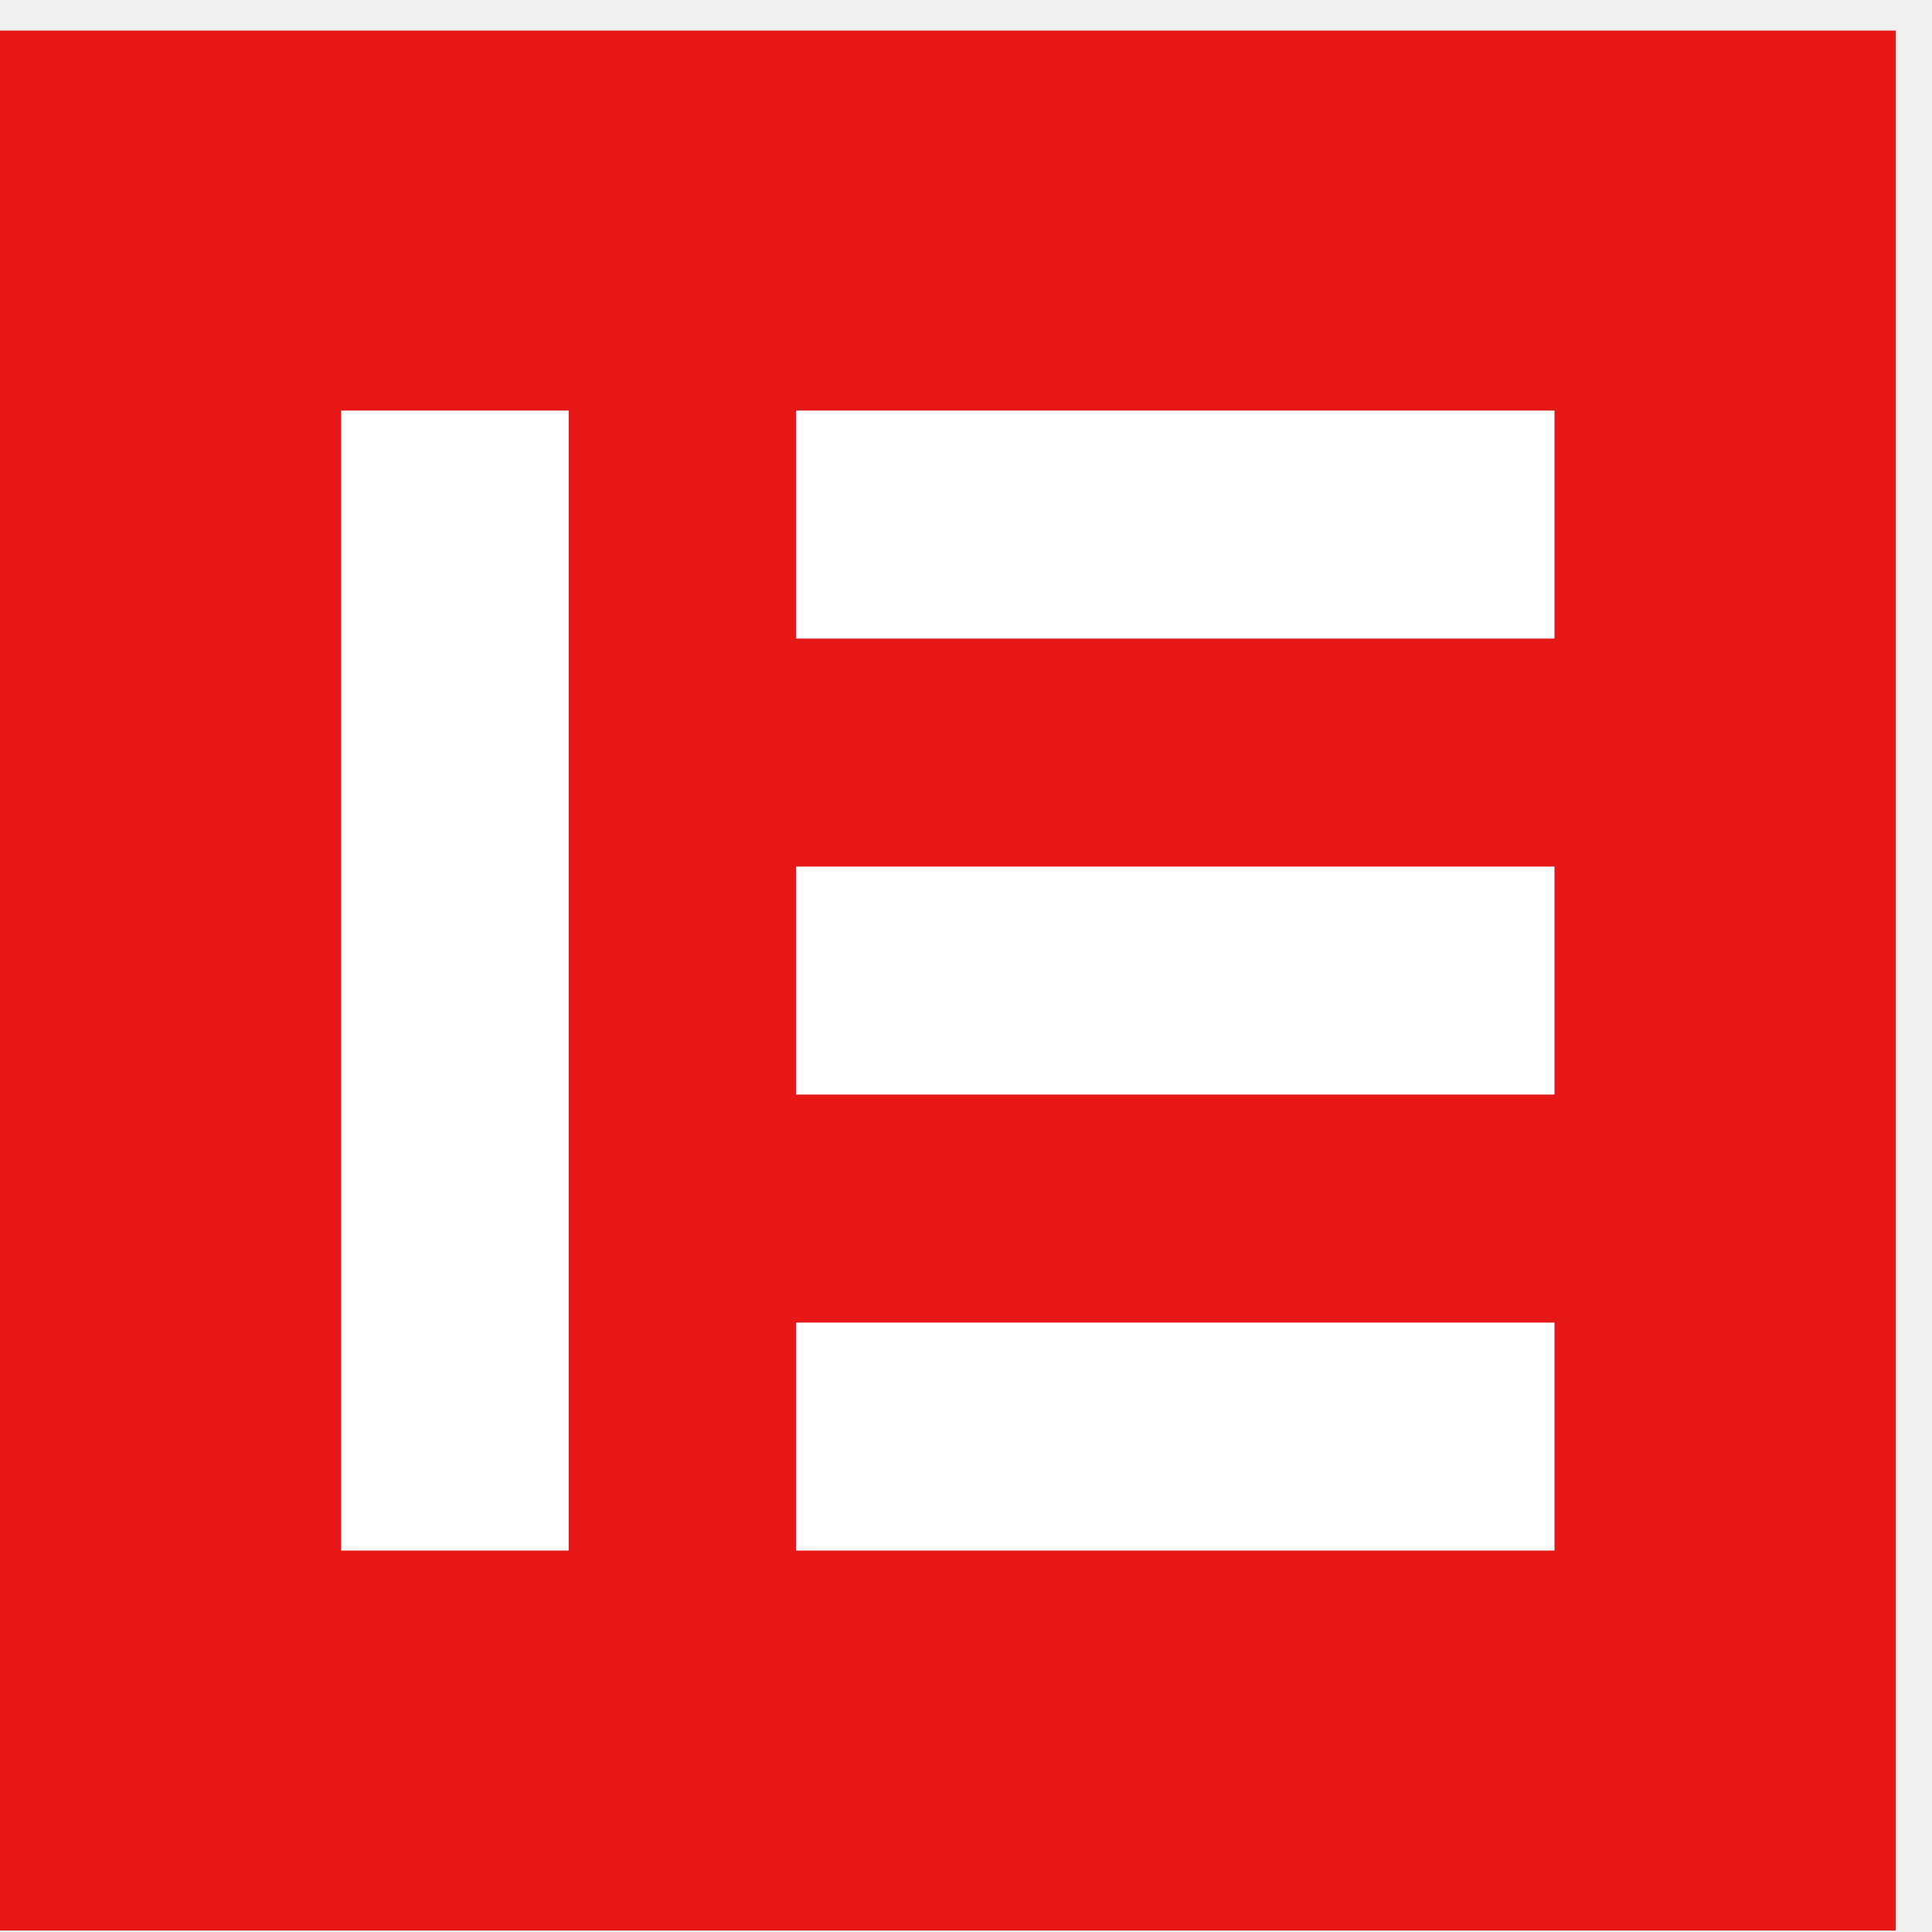
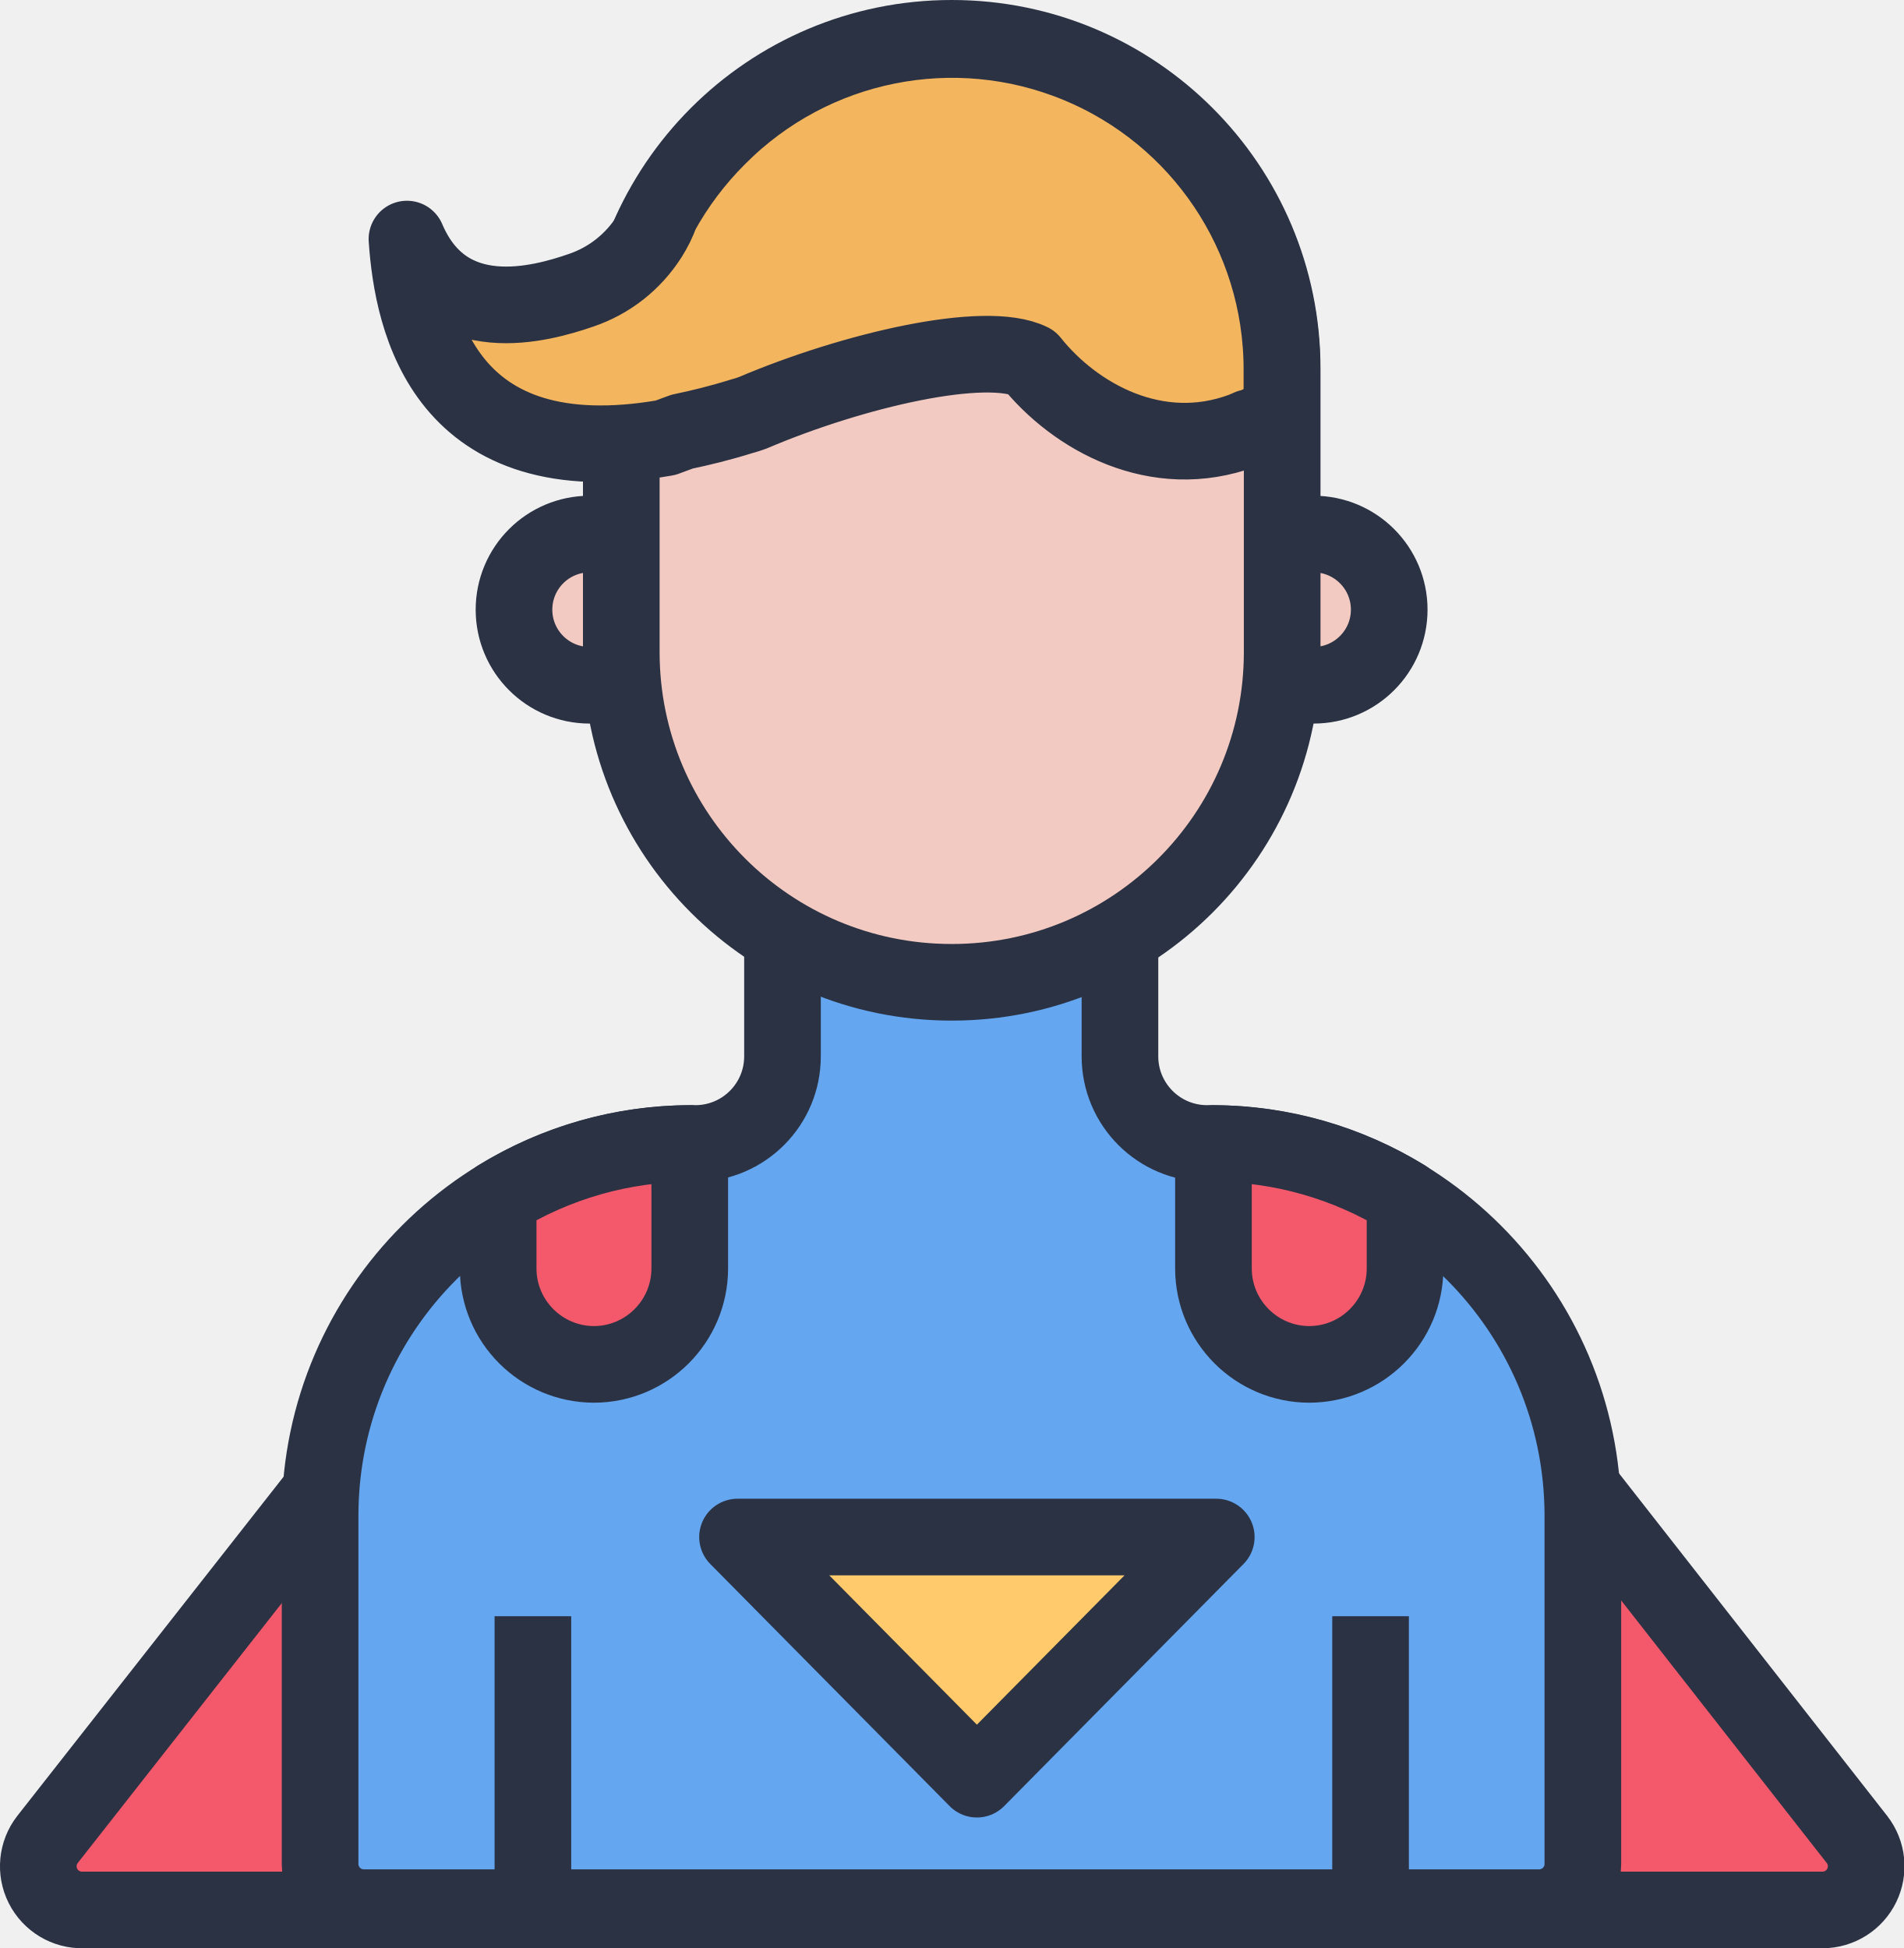
- <svg xmlns="http://www.w3.org/2000/svg" width="56px" height="56px" viewBox="0 0 56 56" version="1.1">
+ <svg xmlns="http://www.w3.org/2000/svg" id="图层_1" data-name="图层 1" viewBox="0 0 74.51 76.27">
  <defs>
-     <polygon id="path-1" points="0.117 0.147 31.953 0.147 31.953 10.242 0.117 10.242">
-     </polygon>
+     <style>.cls-1{fill:#f2cac1;}.cls-1,.cls-2,.cls-3,.cls-4,.cls-5,.cls-6{stroke:#2a3244;stroke-linejoin:round;stroke-width:3px;}.cls-2{fill:#f3596b;}.cls-3{fill:#64a6f0;}.cls-4{fill:#f3b55e;}.cls-5{fill:none;}.cls-6{fill:#ffca6b;}</style>
  </defs>
-   <g id="Page-1" stroke="none" stroke-width="1" fill="none" fill-rule="evenodd">
-     <g id="Artboard-2" transform="translate(-1349, -290)">
-       <g id="logo-180x120-copy" transform="translate(1349, 290)">
-         <g id="Group-2">
-           <g id="Group" transform="translate(0, 0.626667)">
-             <polygon id="Fill-1" fill="#E61717" points="0 55.331 54.947 55.331 54.947 0.26 0 0.26" />
-             <polygon id="Fill-2" fill="#FFFFFF" points="23.078 17.883 45.057 17.883 45.057 11.274 23.078 11.274">
-             </polygon>
-             <polygon id="Fill-3" fill="#FFFFFF" points="9.89 44.317 16.484 44.317 16.484 11.274 9.89 11.274">
-             </polygon>
-             <polygon id="Fill-4" fill="#FFFFFF" points="23.078 31.1 45.057 31.1 45.057 24.491 23.078 24.491">
-             </polygon>
-             <polygon id="Fill-5" fill="#FFFFFF" points="23.078 44.317 45.057 44.317 45.057 37.709 23.078 37.709">
-             </polygon>
-           </g>
-         </g>
-       </g>
-     </g>
-   </g>
+   <circle class="cls-1" cx="23.08" cy="23.87" r="2.96" />
+   <circle class="cls-1" cx="51.42" cy="23.87" r="2.96" />
+   <path class="cls-2" d="M50,62.63l-19.33.79L14.61,83.88A1.71,1.71,0,0,0,16,86.64h68.1a1.71,1.71,0,0,0,1.34-2.76l-16-20.44Z" transform="translate(-12.75 -11.86)" />
+   <path class="cls-3" d="M60.18,56.63H60a3.41,3.41,0,0,1-3.41-3.41V47.86H43.38v5.36A3.41,3.41,0,0,1,40,56.63h-.15A14.58,14.58,0,0,0,25.28,71.16V84.85A1.71,1.71,0,0,0,27,86.55H73a1.71,1.71,0,0,0,1.71-1.7V71.16A14.58,14.58,0,0,0,60.18,56.63Z" transform="translate(-12.75 -11.86)" />
+   <rect class="cls-1" x="24.32" y="1.5" width="25.87" height="36.96" rx="12.93" />
+   <path class="cls-4" d="M62.93,26.3V28h0c-.13.07-.26.15-.4.21l-.2.11-.28.14-.3.14-.08,0-.28.12c-3.36,1.25-6.56-.53-8.29-2.7-1.76-.87-6.93.32-10.88,2a4.43,4.43,0,0,1-.44.14c-.83.26-1.61.45-2.33.6L38.8,29c-8.65,1.5-9.9-4.54-10.12-7.78,1.53,3.6,5.24,2.55,6.83,2a5.08,5.08,0,0,0,2.65-2.09,4.62,4.62,0,0,0,.45-.92h0a13.1,13.1,0,0,1,2.26-3A12.91,12.91,0,0,1,62.93,26.3Z" transform="translate(-12.75 -11.86)" />
+   <line class="cls-5" x1="20.86" y1="63.28" x2="20.86" y2="74.19" />
+   <line class="cls-5" x1="53.65" y1="63.28" x2="53.65" y2="74.19" />
+   <polygon class="cls-6" points="38.24 69.66 47.61 60.18 28.87 60.18 38.24 69.66" />
+   <path class="cls-2" d="M36,65.28a3.76,3.76,0,0,0,3.75-3.75v-4.9a14.35,14.35,0,0,0-7.5,2.14v2.76A3.76,3.76,0,0,0,36,65.28Z" transform="translate(-12.75 -11.86)" />
+   <path class="cls-2" d="M64,65.28h0a3.76,3.76,0,0,0,3.75-3.75V58.77a14.35,14.35,0,0,0-7.5-2.14v4.9A3.76,3.76,0,0,0,64,65.28Z" transform="translate(-12.75 -11.86)" />
+   <path class="cls-4" d="M38.16,21.11c.13-.31.29-.62.45-.92A4.62,4.62,0,0,1,38.16,21.11Z" transform="translate(-12.75 -11.86)" />
</svg>
